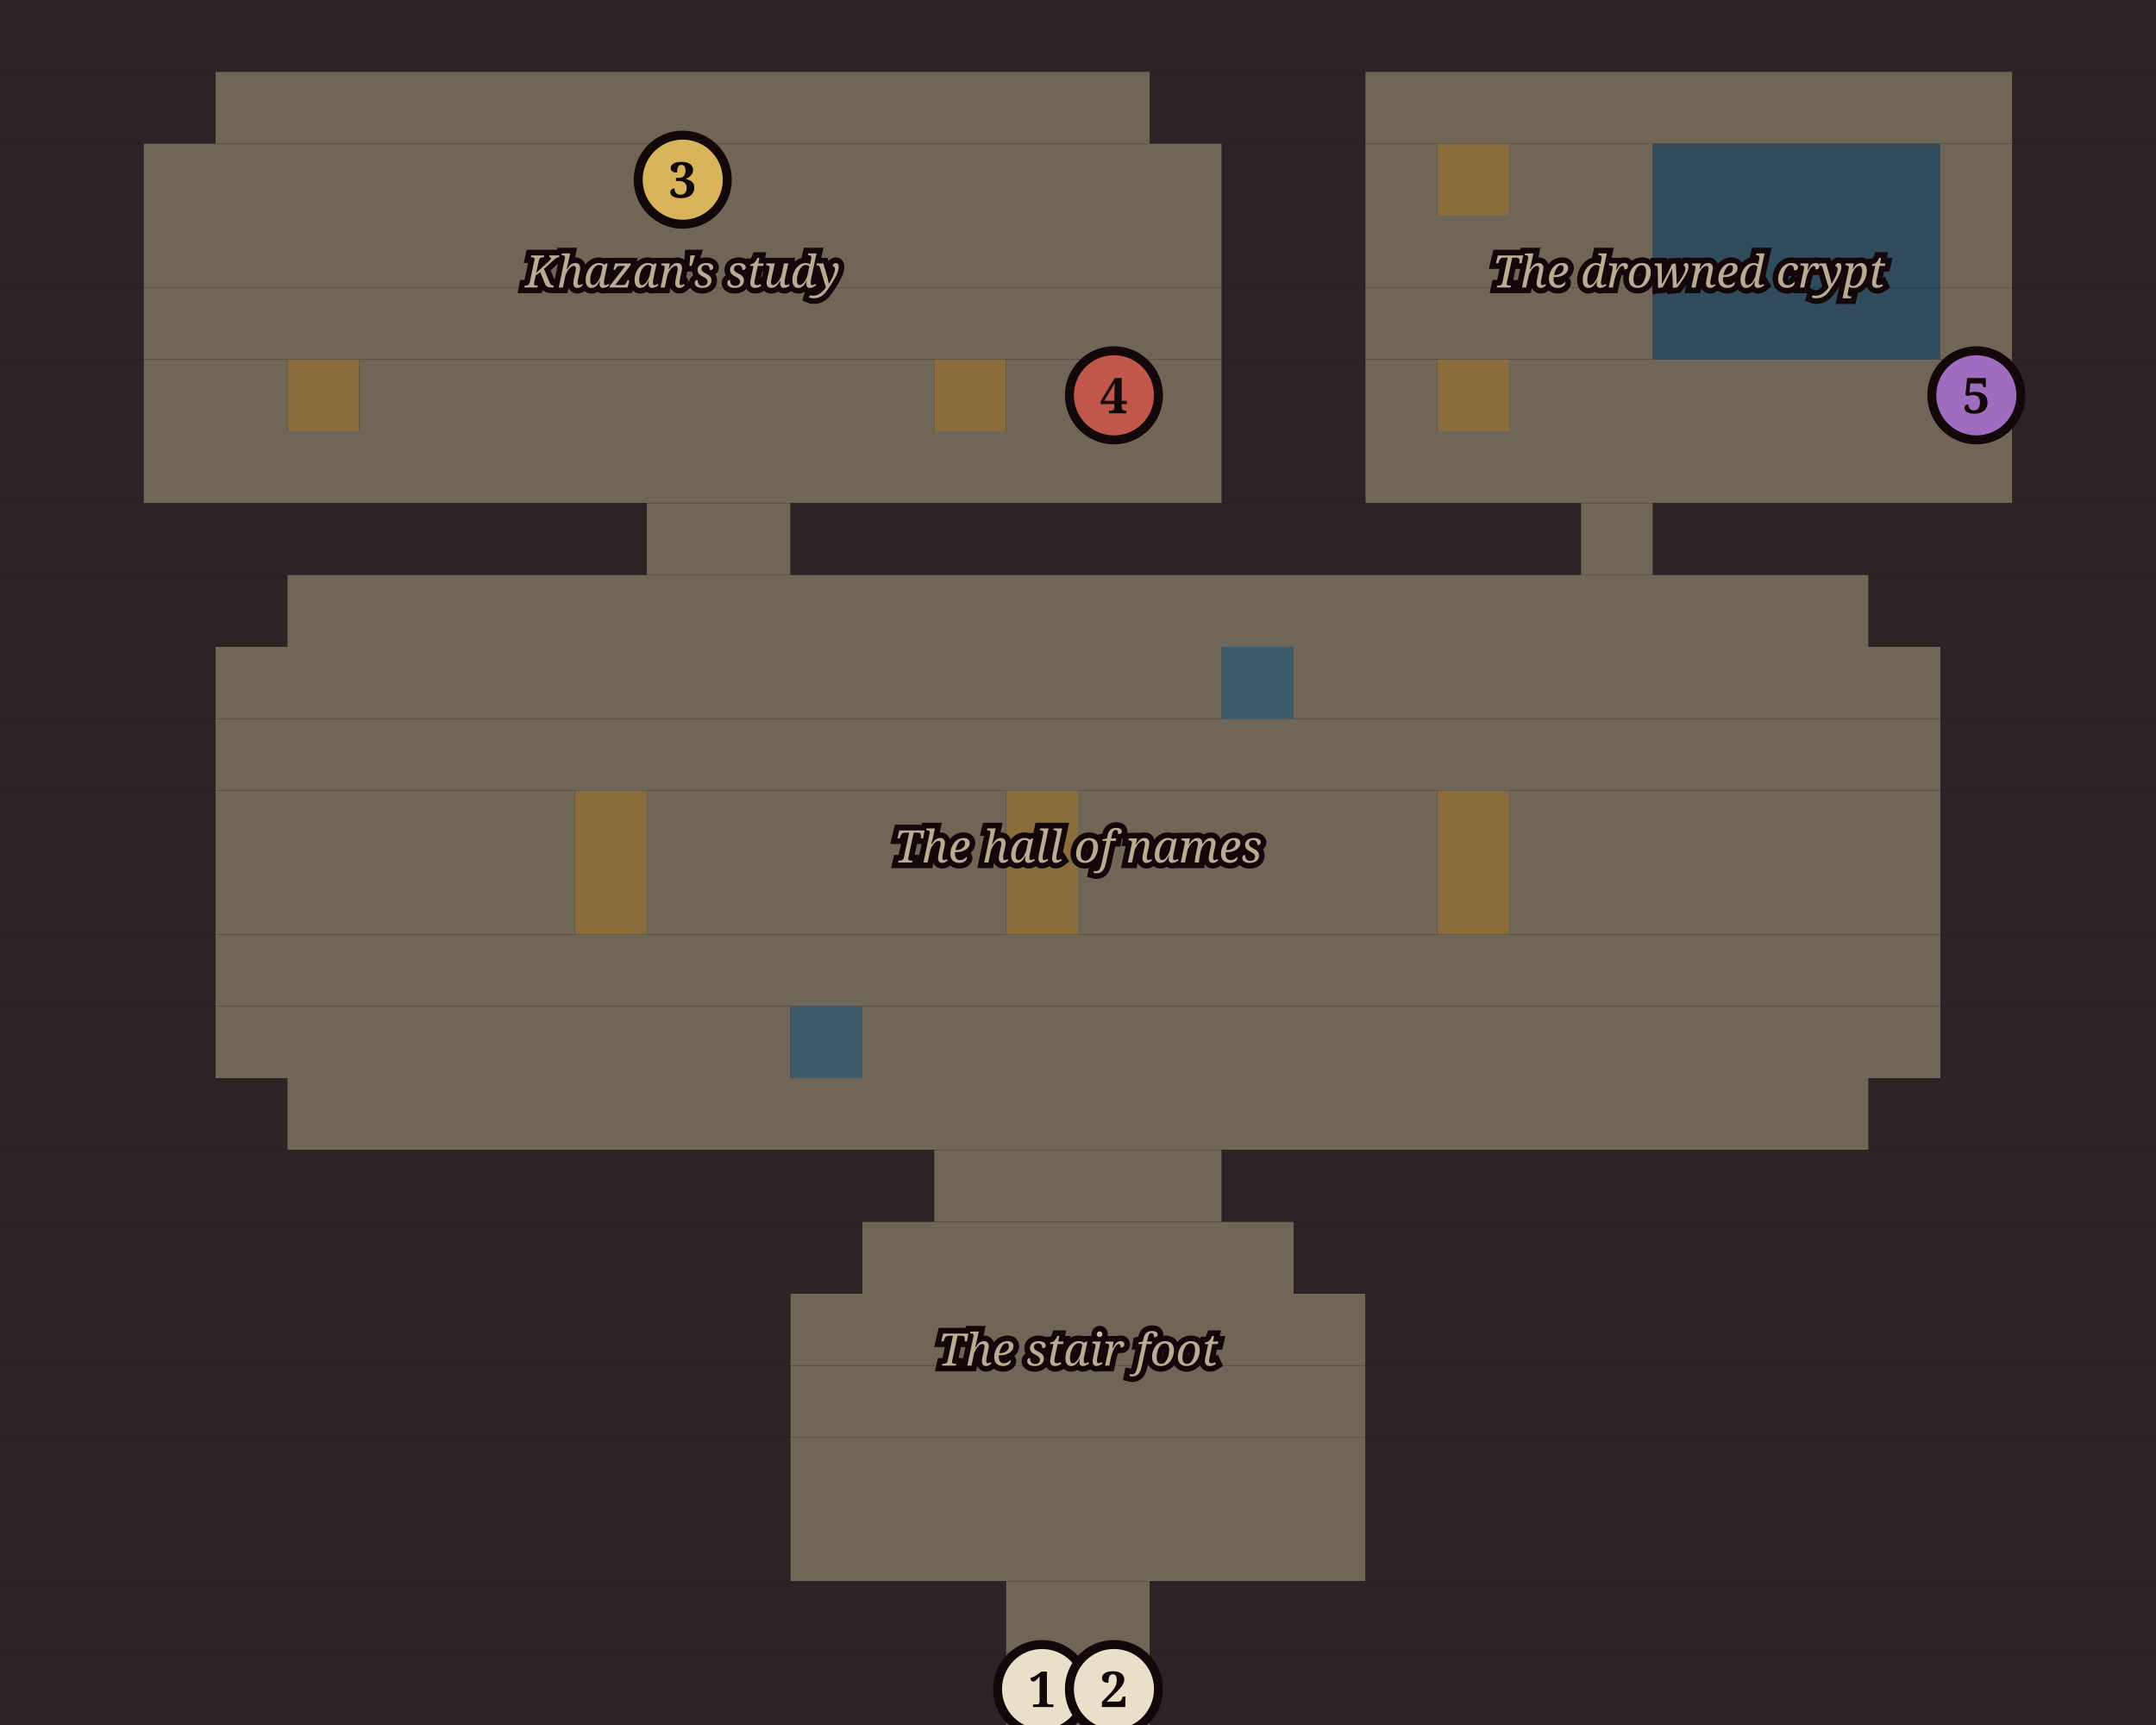
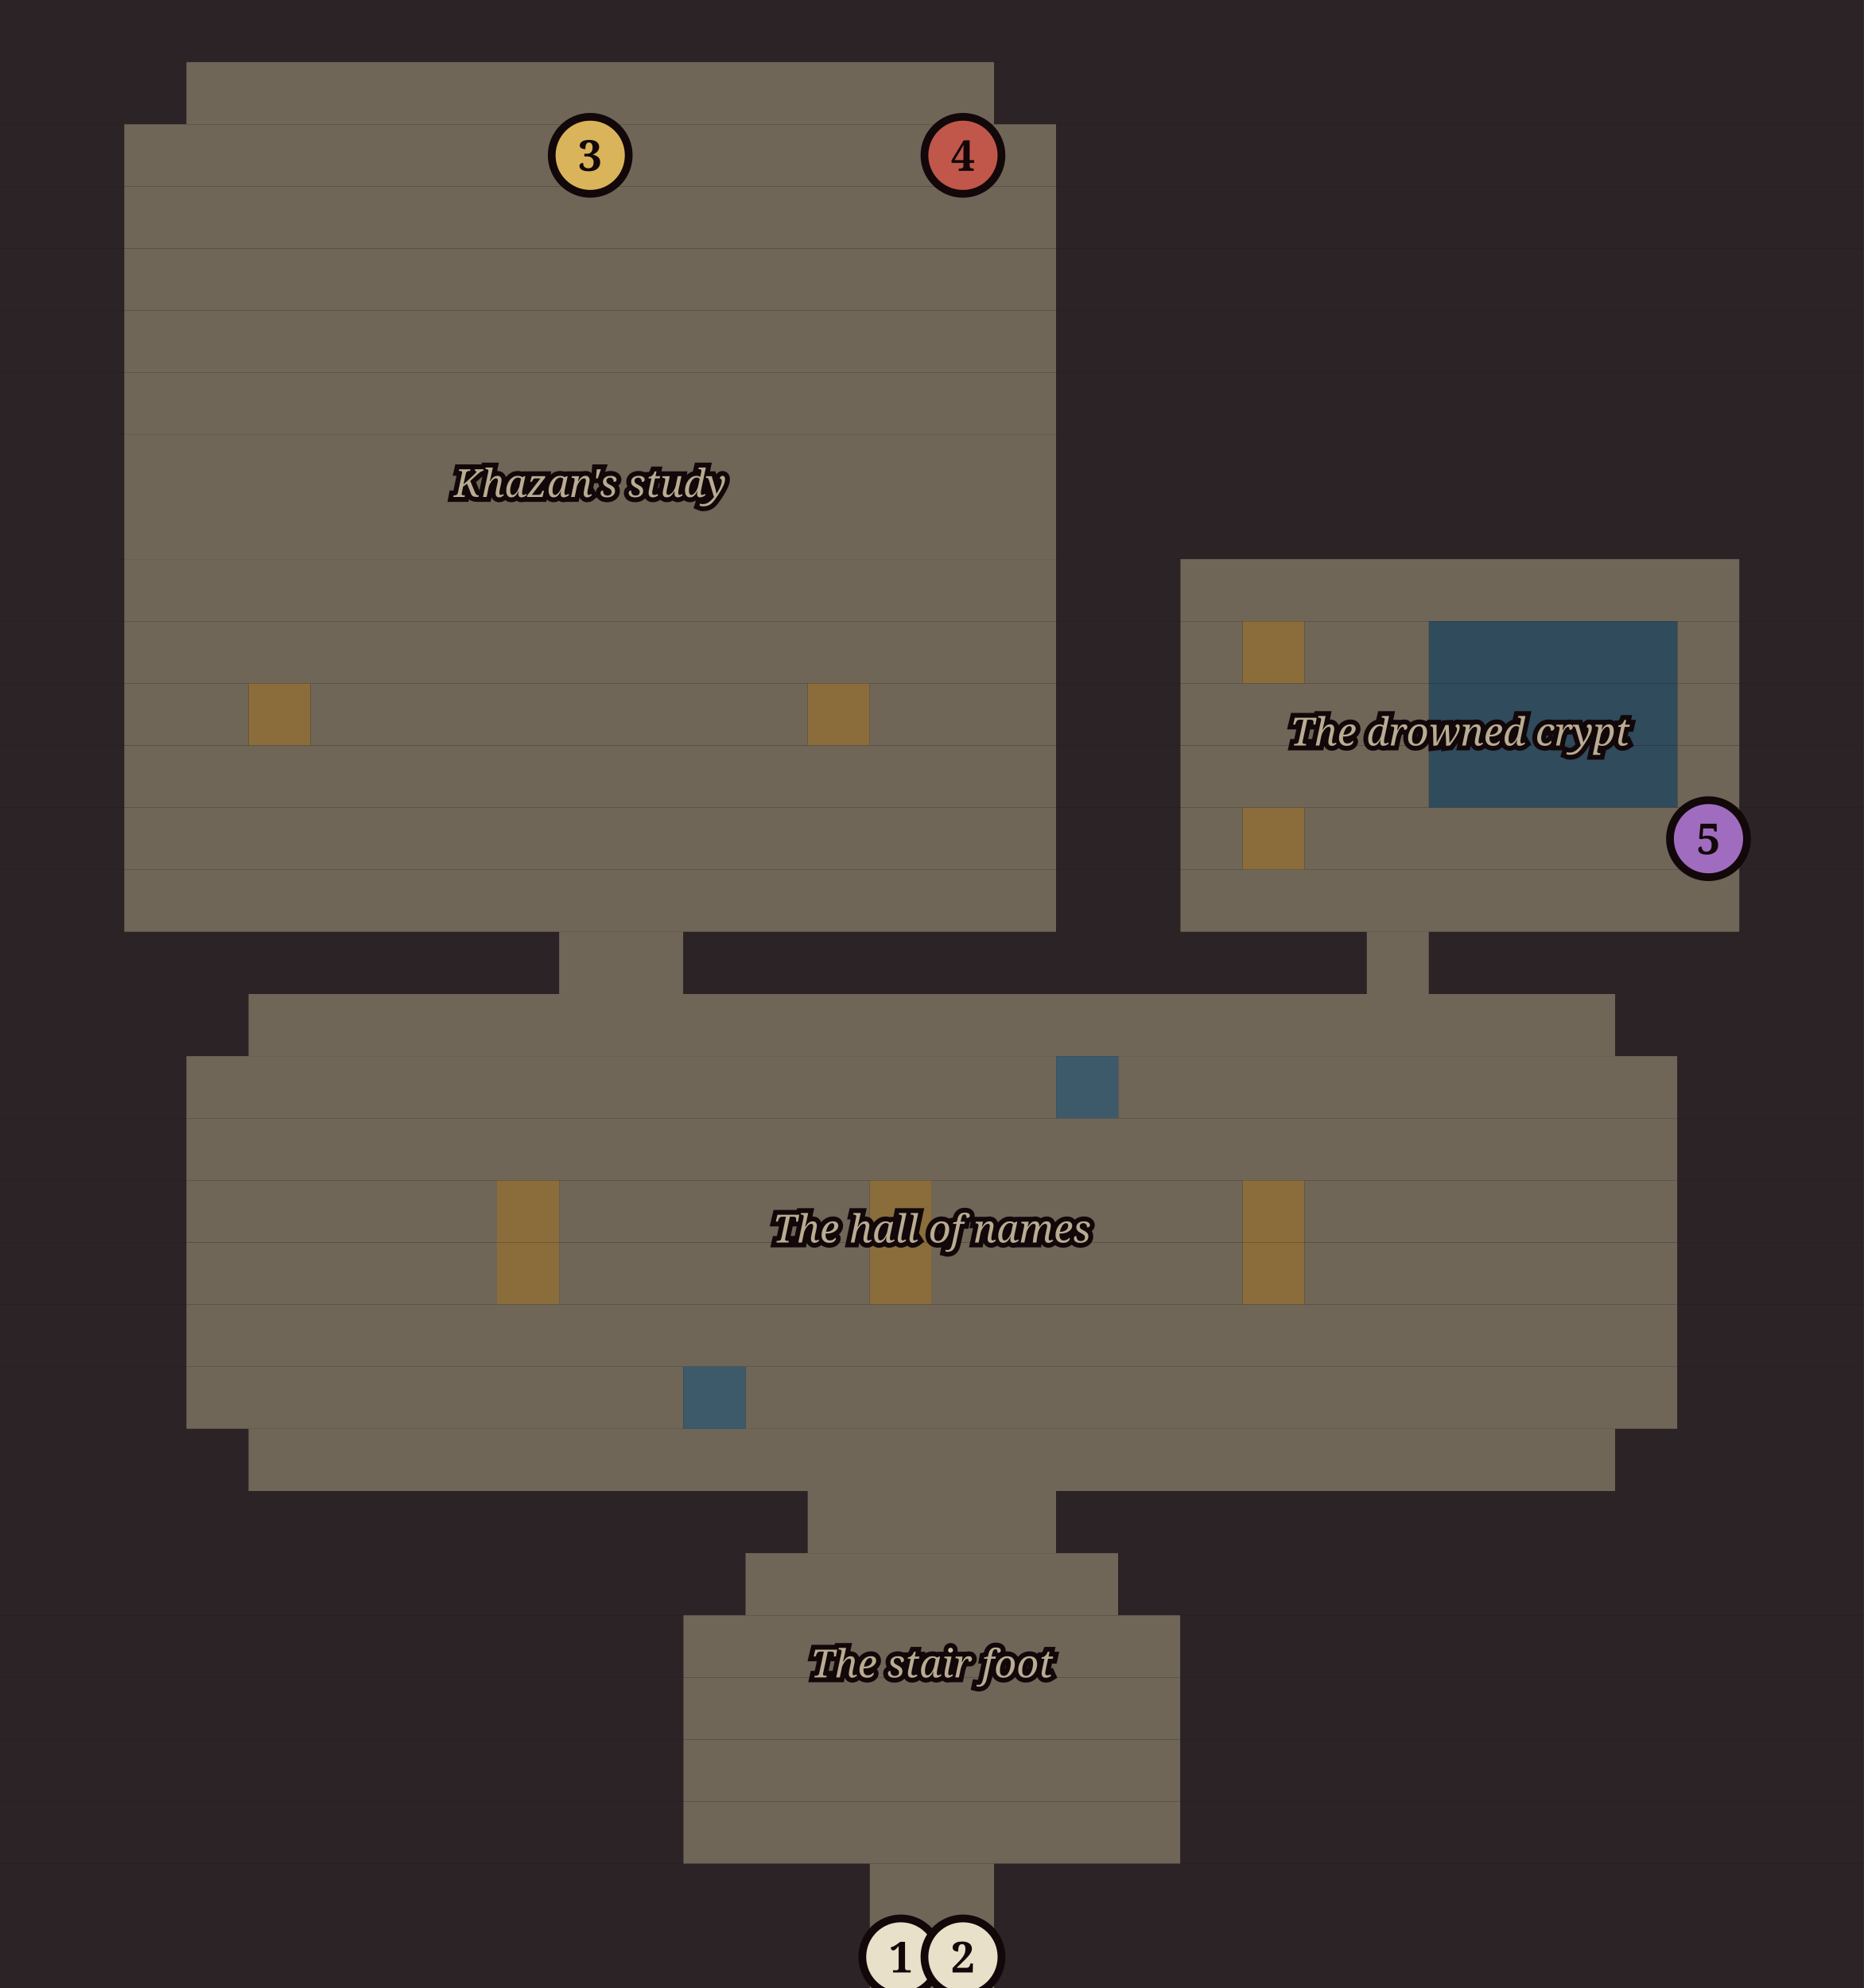
- <svg xmlns="http://www.w3.org/2000/svg" viewBox="0 0 480 384" width="480" height="384" font-family="Georgia, serif">
-   <rect width="480" height="384" fill="#1a1416" />
+ <svg xmlns="http://www.w3.org/2000/svg" viewBox="0 0 480 512" width="480" height="512" font-family="Georgia, serif">
+   <rect width="480" height="512" fill="#1a1416" />
  <rect x="0" y="0" width="480" height="16" fill="#2b2326" />
  <rect x="0" y="16" width="48" height="16" fill="#2b2326" />
  <rect x="48" y="16" width="208" height="16" fill="#6f6658" />
-   <rect x="256" y="16" width="48" height="16" fill="#2b2326" />
-   <rect x="304" y="16" width="144" height="16" fill="#6f6658" />
-   <rect x="448" y="16" width="32" height="16" fill="#2b2326" />
+   <rect x="256" y="16" width="224" height="16" fill="#2b2326" />
  <rect x="0" y="32" width="32" height="16" fill="#2b2326" />
  <rect x="32" y="32" width="240" height="16" fill="#6f6658" />
-   <rect x="272" y="32" width="32" height="16" fill="#2b2326" />
-   <rect x="304" y="32" width="16" height="16" fill="#6f6658" />
-   <rect x="320" y="32" width="16" height="16" fill="#8a6d3b" />
-   <rect x="336" y="32" width="32" height="16" fill="#6f6658" />
-   <rect x="368" y="32" width="64" height="16" fill="#2f4b5c" />
-   <rect x="432" y="32" width="16" height="16" fill="#6f6658" />
-   <rect x="448" y="32" width="32" height="16" fill="#2b2326" />
+   <rect x="272" y="32" width="208" height="16" fill="#2b2326" />
  <rect x="0" y="48" width="32" height="16" fill="#2b2326" />
  <rect x="32" y="48" width="240" height="16" fill="#6f6658" />
-   <rect x="272" y="48" width="32" height="16" fill="#2b2326" />
-   <rect x="304" y="48" width="64" height="16" fill="#6f6658" />
-   <rect x="368" y="48" width="64" height="16" fill="#2f4b5c" />
-   <rect x="432" y="48" width="16" height="16" fill="#6f6658" />
-   <rect x="448" y="48" width="32" height="16" fill="#2b2326" />
+   <rect x="272" y="48" width="208" height="16" fill="#2b2326" />
  <rect x="0" y="64" width="32" height="16" fill="#2b2326" />
  <rect x="32" y="64" width="240" height="16" fill="#6f6658" />
-   <rect x="272" y="64" width="32" height="16" fill="#2b2326" />
-   <rect x="304" y="64" width="64" height="16" fill="#6f6658" />
-   <rect x="368" y="64" width="64" height="16" fill="#2f4b5c" />
-   <rect x="432" y="64" width="16" height="16" fill="#6f6658" />
-   <rect x="448" y="64" width="32" height="16" fill="#2b2326" />
+   <rect x="272" y="64" width="208" height="16" fill="#2b2326" />
  <rect x="0" y="80" width="32" height="16" fill="#2b2326" />
-   <rect x="32" y="80" width="32" height="16" fill="#6f6658" />
-   <rect x="64" y="80" width="16" height="16" fill="#8a6d3b" />
-   <rect x="80" y="80" width="128" height="16" fill="#6f6658" />
-   <rect x="208" y="80" width="16" height="16" fill="#8a6d3b" />
-   <rect x="224" y="80" width="48" height="16" fill="#6f6658" />
-   <rect x="272" y="80" width="32" height="16" fill="#2b2326" />
-   <rect x="304" y="80" width="16" height="16" fill="#6f6658" />
-   <rect x="320" y="80" width="16" height="16" fill="#8a6d3b" />
-   <rect x="336" y="80" width="112" height="16" fill="#6f6658" />
-   <rect x="448" y="80" width="32" height="16" fill="#2b2326" />
+   <rect x="32" y="80" width="240" height="16" fill="#6f6658" />
+   <rect x="272" y="80" width="208" height="16" fill="#2b2326" />
  <rect x="0" y="96" width="32" height="16" fill="#2b2326" />
  <rect x="32" y="96" width="240" height="16" fill="#6f6658" />
-   <rect x="272" y="96" width="32" height="16" fill="#2b2326" />
-   <rect x="304" y="96" width="144" height="16" fill="#6f6658" />
-   <rect x="448" y="96" width="32" height="16" fill="#2b2326" />
-   <rect x="0" y="112" width="144" height="16" fill="#2b2326" />
-   <rect x="144" y="112" width="32" height="16" fill="#6f6658" />
-   <rect x="176" y="112" width="176" height="16" fill="#2b2326" />
-   <rect x="352" y="112" width="16" height="16" fill="#6f6658" />
-   <rect x="368" y="112" width="112" height="16" fill="#2b2326" />
-   <rect x="0" y="128" width="64" height="16" fill="#2b2326" />
-   <rect x="64" y="128" width="352" height="16" fill="#6f6658" />
-   <rect x="416" y="128" width="64" height="16" fill="#2b2326" />
-   <rect x="0" y="144" width="48" height="16" fill="#2b2326" />
-   <rect x="48" y="144" width="224" height="16" fill="#6f6658" />
-   <rect x="272" y="144" width="16" height="16" fill="#3d5a6b" />
-   <rect x="288" y="144" width="144" height="16" fill="#6f6658" />
-   <rect x="432" y="144" width="48" height="16" fill="#2b2326" />
-   <rect x="0" y="160" width="48" height="16" fill="#2b2326" />
-   <rect x="48" y="160" width="384" height="16" fill="#6f6658" />
-   <rect x="432" y="160" width="48" height="16" fill="#2b2326" />
-   <rect x="0" y="176" width="48" height="16" fill="#2b2326" />
-   <rect x="48" y="176" width="80" height="16" fill="#6f6658" />
-   <rect x="128" y="176" width="16" height="16" fill="#8a6d3b" />
-   <rect x="144" y="176" width="80" height="16" fill="#6f6658" />
-   <rect x="224" y="176" width="16" height="16" fill="#8a6d3b" />
-   <rect x="240" y="176" width="80" height="16" fill="#6f6658" />
-   <rect x="320" y="176" width="16" height="16" fill="#8a6d3b" />
-   <rect x="336" y="176" width="96" height="16" fill="#6f6658" />
-   <rect x="432" y="176" width="48" height="16" fill="#2b2326" />
-   <rect x="0" y="192" width="48" height="16" fill="#2b2326" />
-   <rect x="48" y="192" width="80" height="16" fill="#6f6658" />
-   <rect x="128" y="192" width="16" height="16" fill="#8a6d3b" />
-   <rect x="144" y="192" width="80" height="16" fill="#6f6658" />
-   <rect x="224" y="192" width="16" height="16" fill="#8a6d3b" />
-   <rect x="240" y="192" width="80" height="16" fill="#6f6658" />
-   <rect x="320" y="192" width="16" height="16" fill="#8a6d3b" />
-   <rect x="336" y="192" width="96" height="16" fill="#6f6658" />
-   <rect x="432" y="192" width="48" height="16" fill="#2b2326" />
-   <rect x="0" y="208" width="48" height="16" fill="#2b2326" />
-   <rect x="48" y="208" width="384" height="16" fill="#6f6658" />
-   <rect x="432" y="208" width="48" height="16" fill="#2b2326" />
-   <rect x="0" y="224" width="48" height="16" fill="#2b2326" />
-   <rect x="48" y="224" width="128" height="16" fill="#6f6658" />
-   <rect x="176" y="224" width="16" height="16" fill="#3d5a6b" />
-   <rect x="192" y="224" width="240" height="16" fill="#6f6658" />
-   <rect x="432" y="224" width="48" height="16" fill="#2b2326" />
-   <rect x="0" y="240" width="64" height="16" fill="#2b2326" />
-   <rect x="64" y="240" width="352" height="16" fill="#6f6658" />
-   <rect x="416" y="240" width="64" height="16" fill="#2b2326" />
-   <rect x="0" y="256" width="208" height="16" fill="#2b2326" />
-   <rect x="208" y="256" width="64" height="16" fill="#6f6658" />
-   <rect x="272" y="256" width="208" height="16" fill="#2b2326" />
-   <rect x="0" y="272" width="192" height="16" fill="#2b2326" />
-   <rect x="192" y="272" width="96" height="16" fill="#6f6658" />
-   <rect x="288" y="272" width="192" height="16" fill="#2b2326" />
-   <rect x="0" y="288" width="176" height="16" fill="#2b2326" />
-   <rect x="176" y="288" width="128" height="16" fill="#6f6658" />
-   <rect x="304" y="288" width="176" height="16" fill="#2b2326" />
-   <rect x="0" y="304" width="176" height="16" fill="#2b2326" />
-   <rect x="176" y="304" width="128" height="16" fill="#6f6658" />
-   <rect x="304" y="304" width="176" height="16" fill="#2b2326" />
-   <rect x="0" y="320" width="176" height="16" fill="#2b2326" />
-   <rect x="176" y="320" width="128" height="16" fill="#6f6658" />
-   <rect x="304" y="320" width="176" height="16" fill="#2b2326" />
-   <rect x="0" y="336" width="176" height="16" fill="#2b2326" />
-   <rect x="176" y="336" width="128" height="16" fill="#6f6658" />
-   <rect x="304" y="336" width="176" height="16" fill="#2b2326" />
-   <rect x="0" y="352" width="224" height="16" fill="#2b2326" />
-   <rect x="224" y="352" width="32" height="16" fill="#6f6658" />
-   <rect x="256" y="352" width="224" height="16" fill="#2b2326" />
-   <rect x="0" y="368" width="224" height="16" fill="#2b2326" />
-   <rect x="224" y="368" width="32" height="16" fill="#6f6658" />
-   <rect x="256" y="368" width="224" height="16" fill="#2b2326" />
-   <text x="240.0" y="304.0" font-size="10" text-anchor="middle" fill="#f0e2c0" fill-opacity="0.75" stroke="#120709" stroke-width="2.5" paint-order="stroke" font-style="italic">The stair foot</text>
-   <text x="240.0" y="192.0" font-size="10" text-anchor="middle" fill="#f0e2c0" fill-opacity="0.75" stroke="#120709" stroke-width="2.5" paint-order="stroke" font-style="italic">The hall of names</text>
-   <text x="376.0" y="64.0" font-size="10" text-anchor="middle" fill="#f0e2c0" fill-opacity="0.75" stroke="#120709" stroke-width="2.5" paint-order="stroke" font-style="italic">The drowned crypt</text>
-   <text x="152.0" y="64.0" font-size="10" text-anchor="middle" fill="#f0e2c0" fill-opacity="0.75" stroke="#120709" stroke-width="2.5" paint-order="stroke" font-style="italic">Khazan's study</text>
-   <circle cx="232.0" cy="376.0" r="9.92" fill="#e8e0c8" stroke="#120709" stroke-width="2" />
-   <text x="232.0" y="380.0" font-size="11" text-anchor="middle" fill="#120709" font-weight="bold">1</text>
-   <circle cx="248.0" cy="376.0" r="9.92" fill="#e8e0c8" stroke="#120709" stroke-width="2" />
-   <text x="248.0" y="380.0" font-size="11" text-anchor="middle" fill="#120709" font-weight="bold">2</text>
+   <rect x="272" y="96" width="208" height="16" fill="#2b2326" />
+   <rect x="0" y="112" width="32" height="16" fill="#2b2326" />
+   <rect x="32" y="112" width="240" height="16" fill="#6f6658" />
+   <rect x="272" y="112" width="208" height="16" fill="#2b2326" />
+   <rect x="0" y="128" width="32" height="16" fill="#2b2326" />
+   <rect x="32" y="128" width="240" height="16" fill="#6f6658" />
+   <rect x="272" y="128" width="208" height="16" fill="#2b2326" />
+   <rect x="0" y="144" width="32" height="16" fill="#2b2326" />
+   <rect x="32" y="144" width="240" height="16" fill="#6f6658" />
+   <rect x="272" y="144" width="32" height="16" fill="#2b2326" />
+   <rect x="304" y="144" width="144" height="16" fill="#6f6658" />
+   <rect x="448" y="144" width="32" height="16" fill="#2b2326" />
+   <rect x="0" y="160" width="32" height="16" fill="#2b2326" />
+   <rect x="32" y="160" width="240" height="16" fill="#6f6658" />
+   <rect x="272" y="160" width="32" height="16" fill="#2b2326" />
+   <rect x="304" y="160" width="16" height="16" fill="#6f6658" />
+   <rect x="320" y="160" width="16" height="16" fill="#8a6d3b" />
+   <rect x="336" y="160" width="32" height="16" fill="#6f6658" />
+   <rect x="368" y="160" width="64" height="16" fill="#2f4b5c" />
+   <rect x="432" y="160" width="16" height="16" fill="#6f6658" />
+   <rect x="448" y="160" width="32" height="16" fill="#2b2326" />
+   <rect x="0" y="176" width="32" height="16" fill="#2b2326" />
+   <rect x="32" y="176" width="32" height="16" fill="#6f6658" />
+   <rect x="64" y="176" width="16" height="16" fill="#8a6d3b" />
+   <rect x="80" y="176" width="128" height="16" fill="#6f6658" />
+   <rect x="208" y="176" width="16" height="16" fill="#8a6d3b" />
+   <rect x="224" y="176" width="48" height="16" fill="#6f6658" />
+   <rect x="272" y="176" width="32" height="16" fill="#2b2326" />
+   <rect x="304" y="176" width="64" height="16" fill="#6f6658" />
+   <rect x="368" y="176" width="64" height="16" fill="#2f4b5c" />
+   <rect x="432" y="176" width="16" height="16" fill="#6f6658" />
+   <rect x="448" y="176" width="32" height="16" fill="#2b2326" />
+   <rect x="0" y="192" width="32" height="16" fill="#2b2326" />
+   <rect x="32" y="192" width="240" height="16" fill="#6f6658" />
+   <rect x="272" y="192" width="32" height="16" fill="#2b2326" />
+   <rect x="304" y="192" width="64" height="16" fill="#6f6658" />
+   <rect x="368" y="192" width="64" height="16" fill="#2f4b5c" />
+   <rect x="432" y="192" width="16" height="16" fill="#6f6658" />
+   <rect x="448" y="192" width="32" height="16" fill="#2b2326" />
+   <rect x="0" y="208" width="32" height="16" fill="#2b2326" />
+   <rect x="32" y="208" width="240" height="16" fill="#6f6658" />
+   <rect x="272" y="208" width="32" height="16" fill="#2b2326" />
+   <rect x="304" y="208" width="16" height="16" fill="#6f6658" />
+   <rect x="320" y="208" width="16" height="16" fill="#8a6d3b" />
+   <rect x="336" y="208" width="112" height="16" fill="#6f6658" />
+   <rect x="448" y="208" width="32" height="16" fill="#2b2326" />
+   <rect x="0" y="224" width="32" height="16" fill="#2b2326" />
+   <rect x="32" y="224" width="240" height="16" fill="#6f6658" />
+   <rect x="272" y="224" width="32" height="16" fill="#2b2326" />
+   <rect x="304" y="224" width="144" height="16" fill="#6f6658" />
+   <rect x="448" y="224" width="32" height="16" fill="#2b2326" />
+   <rect x="0" y="240" width="144" height="16" fill="#2b2326" />
+   <rect x="144" y="240" width="32" height="16" fill="#6f6658" />
+   <rect x="176" y="240" width="176" height="16" fill="#2b2326" />
+   <rect x="352" y="240" width="16" height="16" fill="#6f6658" />
+   <rect x="368" y="240" width="112" height="16" fill="#2b2326" />
+   <rect x="0" y="256" width="64" height="16" fill="#2b2326" />
+   <rect x="64" y="256" width="352" height="16" fill="#6f6658" />
+   <rect x="416" y="256" width="64" height="16" fill="#2b2326" />
+   <rect x="0" y="272" width="48" height="16" fill="#2b2326" />
+   <rect x="48" y="272" width="224" height="16" fill="#6f6658" />
+   <rect x="272" y="272" width="16" height="16" fill="#3d5a6b" />
+   <rect x="288" y="272" width="144" height="16" fill="#6f6658" />
+   <rect x="432" y="272" width="48" height="16" fill="#2b2326" />
+   <rect x="0" y="288" width="48" height="16" fill="#2b2326" />
+   <rect x="48" y="288" width="384" height="16" fill="#6f6658" />
+   <rect x="432" y="288" width="48" height="16" fill="#2b2326" />
+   <rect x="0" y="304" width="48" height="16" fill="#2b2326" />
+   <rect x="48" y="304" width="80" height="16" fill="#6f6658" />
+   <rect x="128" y="304" width="16" height="16" fill="#8a6d3b" />
+   <rect x="144" y="304" width="80" height="16" fill="#6f6658" />
+   <rect x="224" y="304" width="16" height="16" fill="#8a6d3b" />
+   <rect x="240" y="304" width="80" height="16" fill="#6f6658" />
+   <rect x="320" y="304" width="16" height="16" fill="#8a6d3b" />
+   <rect x="336" y="304" width="96" height="16" fill="#6f6658" />
+   <rect x="432" y="304" width="48" height="16" fill="#2b2326" />
+   <rect x="0" y="320" width="48" height="16" fill="#2b2326" />
+   <rect x="48" y="320" width="80" height="16" fill="#6f6658" />
+   <rect x="128" y="320" width="16" height="16" fill="#8a6d3b" />
+   <rect x="144" y="320" width="80" height="16" fill="#6f6658" />
+   <rect x="224" y="320" width="16" height="16" fill="#8a6d3b" />
+   <rect x="240" y="320" width="80" height="16" fill="#6f6658" />
+   <rect x="320" y="320" width="16" height="16" fill="#8a6d3b" />
+   <rect x="336" y="320" width="96" height="16" fill="#6f6658" />
+   <rect x="432" y="320" width="48" height="16" fill="#2b2326" />
+   <rect x="0" y="336" width="48" height="16" fill="#2b2326" />
+   <rect x="48" y="336" width="384" height="16" fill="#6f6658" />
+   <rect x="432" y="336" width="48" height="16" fill="#2b2326" />
+   <rect x="0" y="352" width="48" height="16" fill="#2b2326" />
+   <rect x="48" y="352" width="128" height="16" fill="#6f6658" />
+   <rect x="176" y="352" width="16" height="16" fill="#3d5a6b" />
+   <rect x="192" y="352" width="240" height="16" fill="#6f6658" />
+   <rect x="432" y="352" width="48" height="16" fill="#2b2326" />
+   <rect x="0" y="368" width="64" height="16" fill="#2b2326" />
+   <rect x="64" y="368" width="352" height="16" fill="#6f6658" />
+   <rect x="416" y="368" width="64" height="16" fill="#2b2326" />
+   <rect x="0" y="384" width="208" height="16" fill="#2b2326" />
+   <rect x="208" y="384" width="64" height="16" fill="#6f6658" />
+   <rect x="272" y="384" width="208" height="16" fill="#2b2326" />
+   <rect x="0" y="400" width="192" height="16" fill="#2b2326" />
+   <rect x="192" y="400" width="96" height="16" fill="#6f6658" />
+   <rect x="288" y="400" width="192" height="16" fill="#2b2326" />
+   <rect x="0" y="416" width="176" height="16" fill="#2b2326" />
+   <rect x="176" y="416" width="128" height="16" fill="#6f6658" />
+   <rect x="304" y="416" width="176" height="16" fill="#2b2326" />
+   <rect x="0" y="432" width="176" height="16" fill="#2b2326" />
+   <rect x="176" y="432" width="128" height="16" fill="#6f6658" />
+   <rect x="304" y="432" width="176" height="16" fill="#2b2326" />
+   <rect x="0" y="448" width="176" height="16" fill="#2b2326" />
+   <rect x="176" y="448" width="128" height="16" fill="#6f6658" />
+   <rect x="304" y="448" width="176" height="16" fill="#2b2326" />
+   <rect x="0" y="464" width="176" height="16" fill="#2b2326" />
+   <rect x="176" y="464" width="128" height="16" fill="#6f6658" />
+   <rect x="304" y="464" width="176" height="16" fill="#2b2326" />
+   <rect x="0" y="480" width="224" height="16" fill="#2b2326" />
+   <rect x="224" y="480" width="32" height="16" fill="#6f6658" />
+   <rect x="256" y="480" width="224" height="16" fill="#2b2326" />
+   <rect x="0" y="496" width="224" height="16" fill="#2b2326" />
+   <rect x="224" y="496" width="32" height="16" fill="#6f6658" />
+   <rect x="256" y="496" width="224" height="16" fill="#2b2326" />
+   <text x="240.0" y="432.0" font-size="10" text-anchor="middle" fill="#f0e2c0" fill-opacity="0.75" stroke="#120709" stroke-width="2.5" paint-order="stroke" font-style="italic">The stair foot</text>
+   <text x="240.0" y="320.0" font-size="10" text-anchor="middle" fill="#f0e2c0" fill-opacity="0.75" stroke="#120709" stroke-width="2.5" paint-order="stroke" font-style="italic">The hall of names</text>
+   <text x="376.0" y="192.0" font-size="10" text-anchor="middle" fill="#f0e2c0" fill-opacity="0.75" stroke="#120709" stroke-width="2.5" paint-order="stroke" font-style="italic">The drowned crypt</text>
+   <text x="152.0" y="128.0" font-size="10" text-anchor="middle" fill="#f0e2c0" fill-opacity="0.75" stroke="#120709" stroke-width="2.5" paint-order="stroke" font-style="italic">Khazan's study</text>
+   <circle cx="232.0" cy="504.0" r="9.92" fill="#e8e0c8" stroke="#120709" stroke-width="2" />
+   <text x="232.0" y="508.0" font-size="11" text-anchor="middle" fill="#120709" font-weight="bold">1</text>
+   <circle cx="248.0" cy="504.0" r="9.92" fill="#e8e0c8" stroke="#120709" stroke-width="2" />
+   <text x="248.0" y="508.0" font-size="11" text-anchor="middle" fill="#120709" font-weight="bold">2</text>
  <circle cx="152.0" cy="40.0" r="9.92" fill="#d9b45a" stroke="#120709" stroke-width="2" />
  <text x="152.0" y="44.0" font-size="11" text-anchor="middle" fill="#120709" font-weight="bold">3</text>
-   <circle cx="248.0" cy="88.0" r="9.92" fill="#c0574a" stroke="#120709" stroke-width="2" />
-   <text x="248.0" y="92.0" font-size="11" text-anchor="middle" fill="#120709" font-weight="bold">4</text>
-   <circle cx="440.0" cy="88.0" r="9.92" fill="#a06cc0" stroke="#120709" stroke-width="2" />
-   <text x="440.0" y="92.0" font-size="11" text-anchor="middle" fill="#120709" font-weight="bold">5</text>
+   <circle cx="248.0" cy="40.0" r="9.92" fill="#c0574a" stroke="#120709" stroke-width="2" />
+   <text x="248.0" y="44.0" font-size="11" text-anchor="middle" fill="#120709" font-weight="bold">4</text>
+   <circle cx="440.0" cy="216.0" r="9.92" fill="#a06cc0" stroke="#120709" stroke-width="2" />
+   <text x="440.0" y="220.0" font-size="11" text-anchor="middle" fill="#120709" font-weight="bold">5</text>
</svg>
